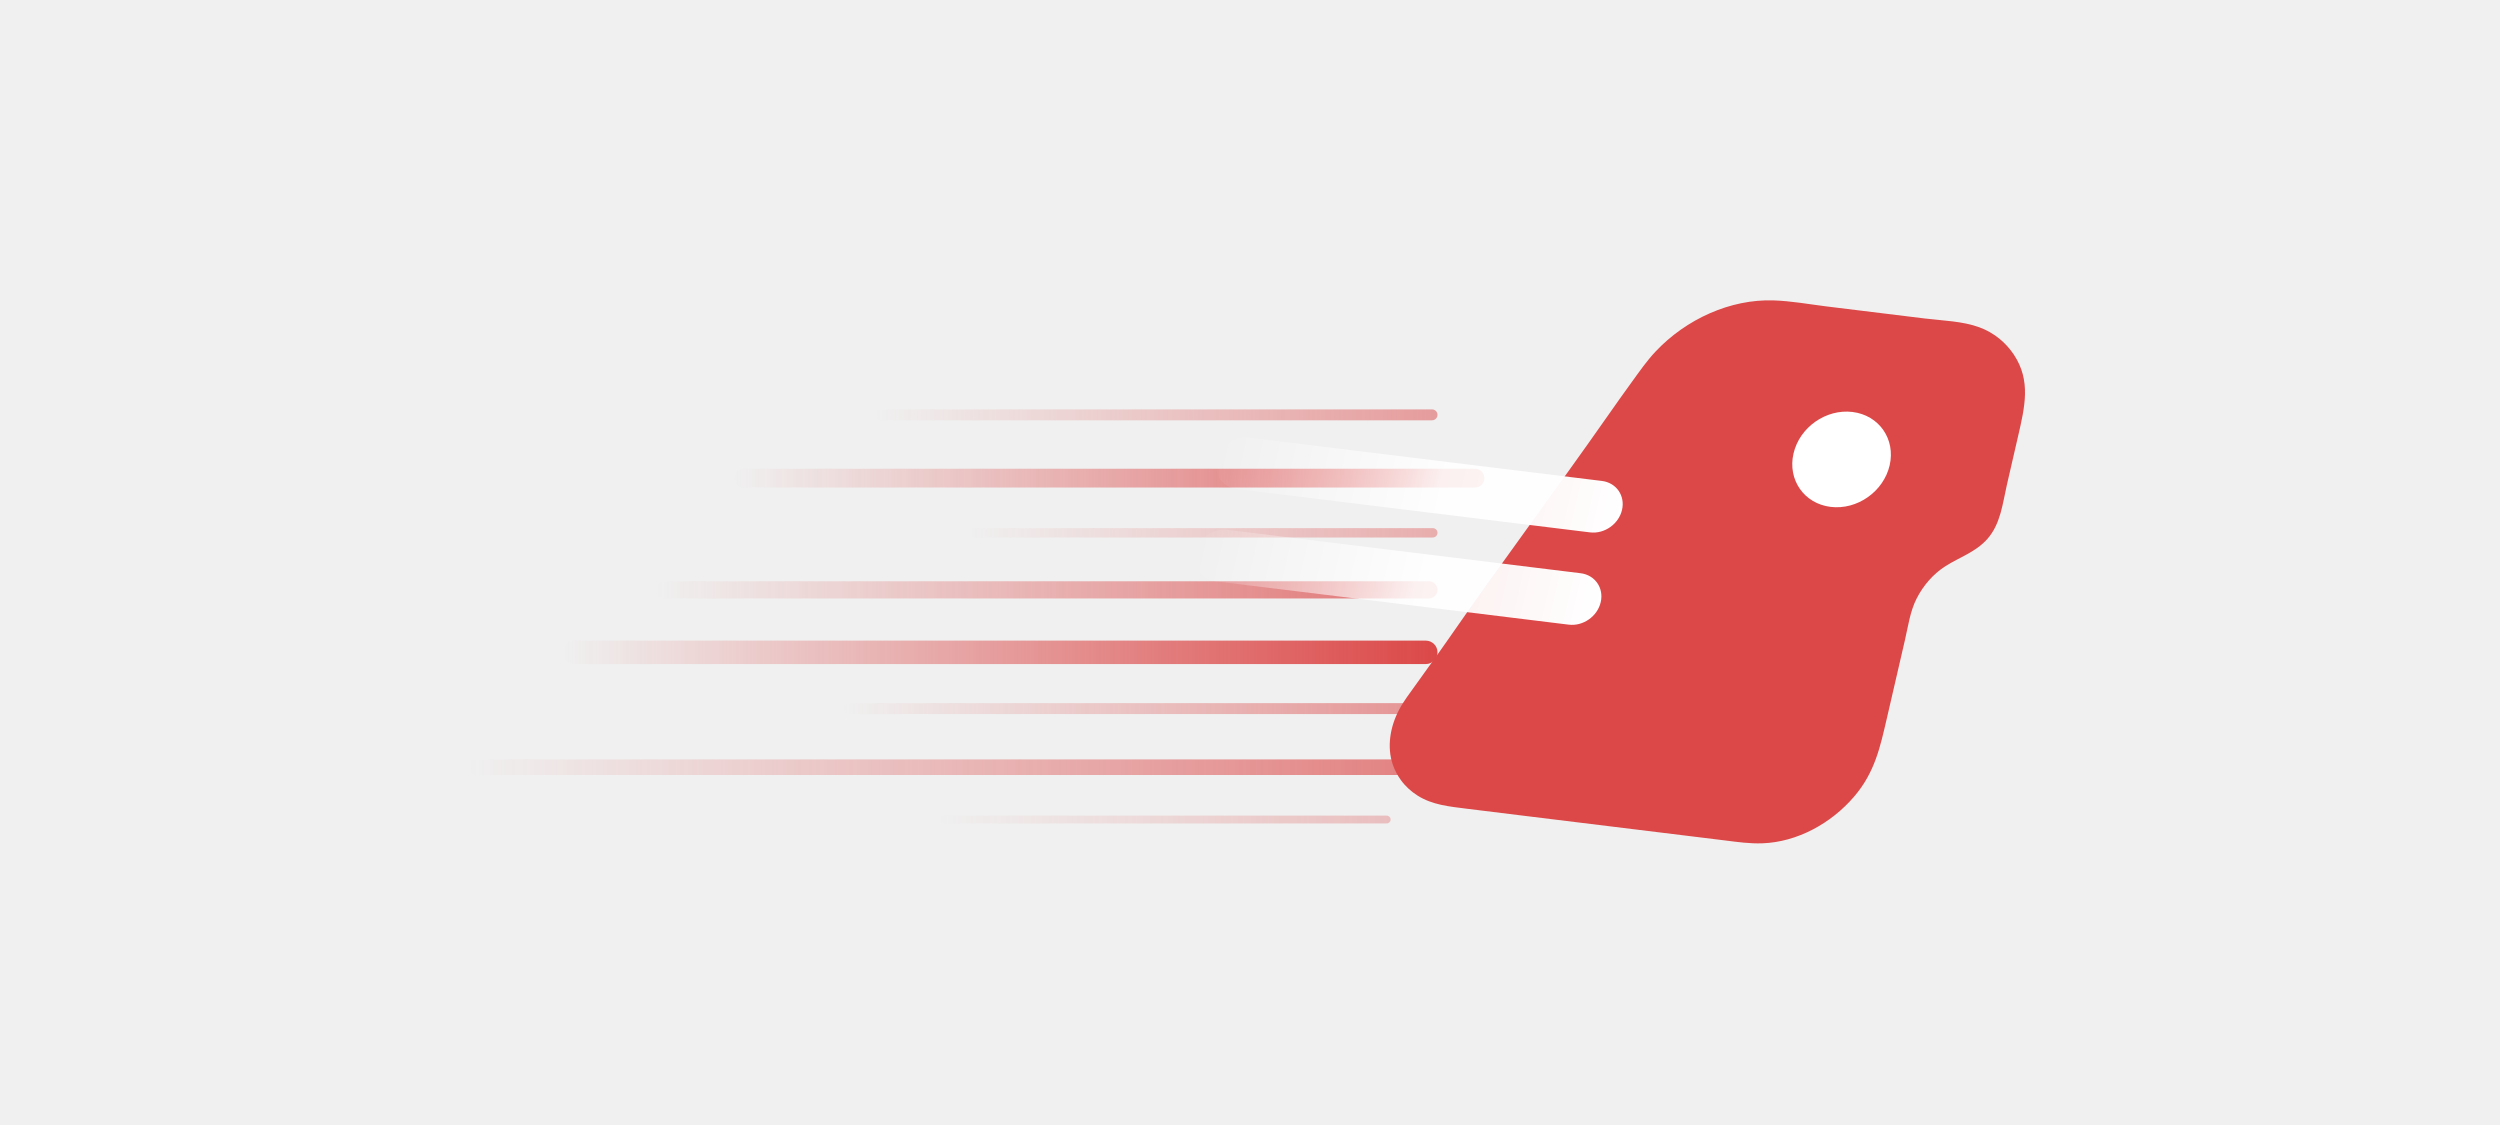
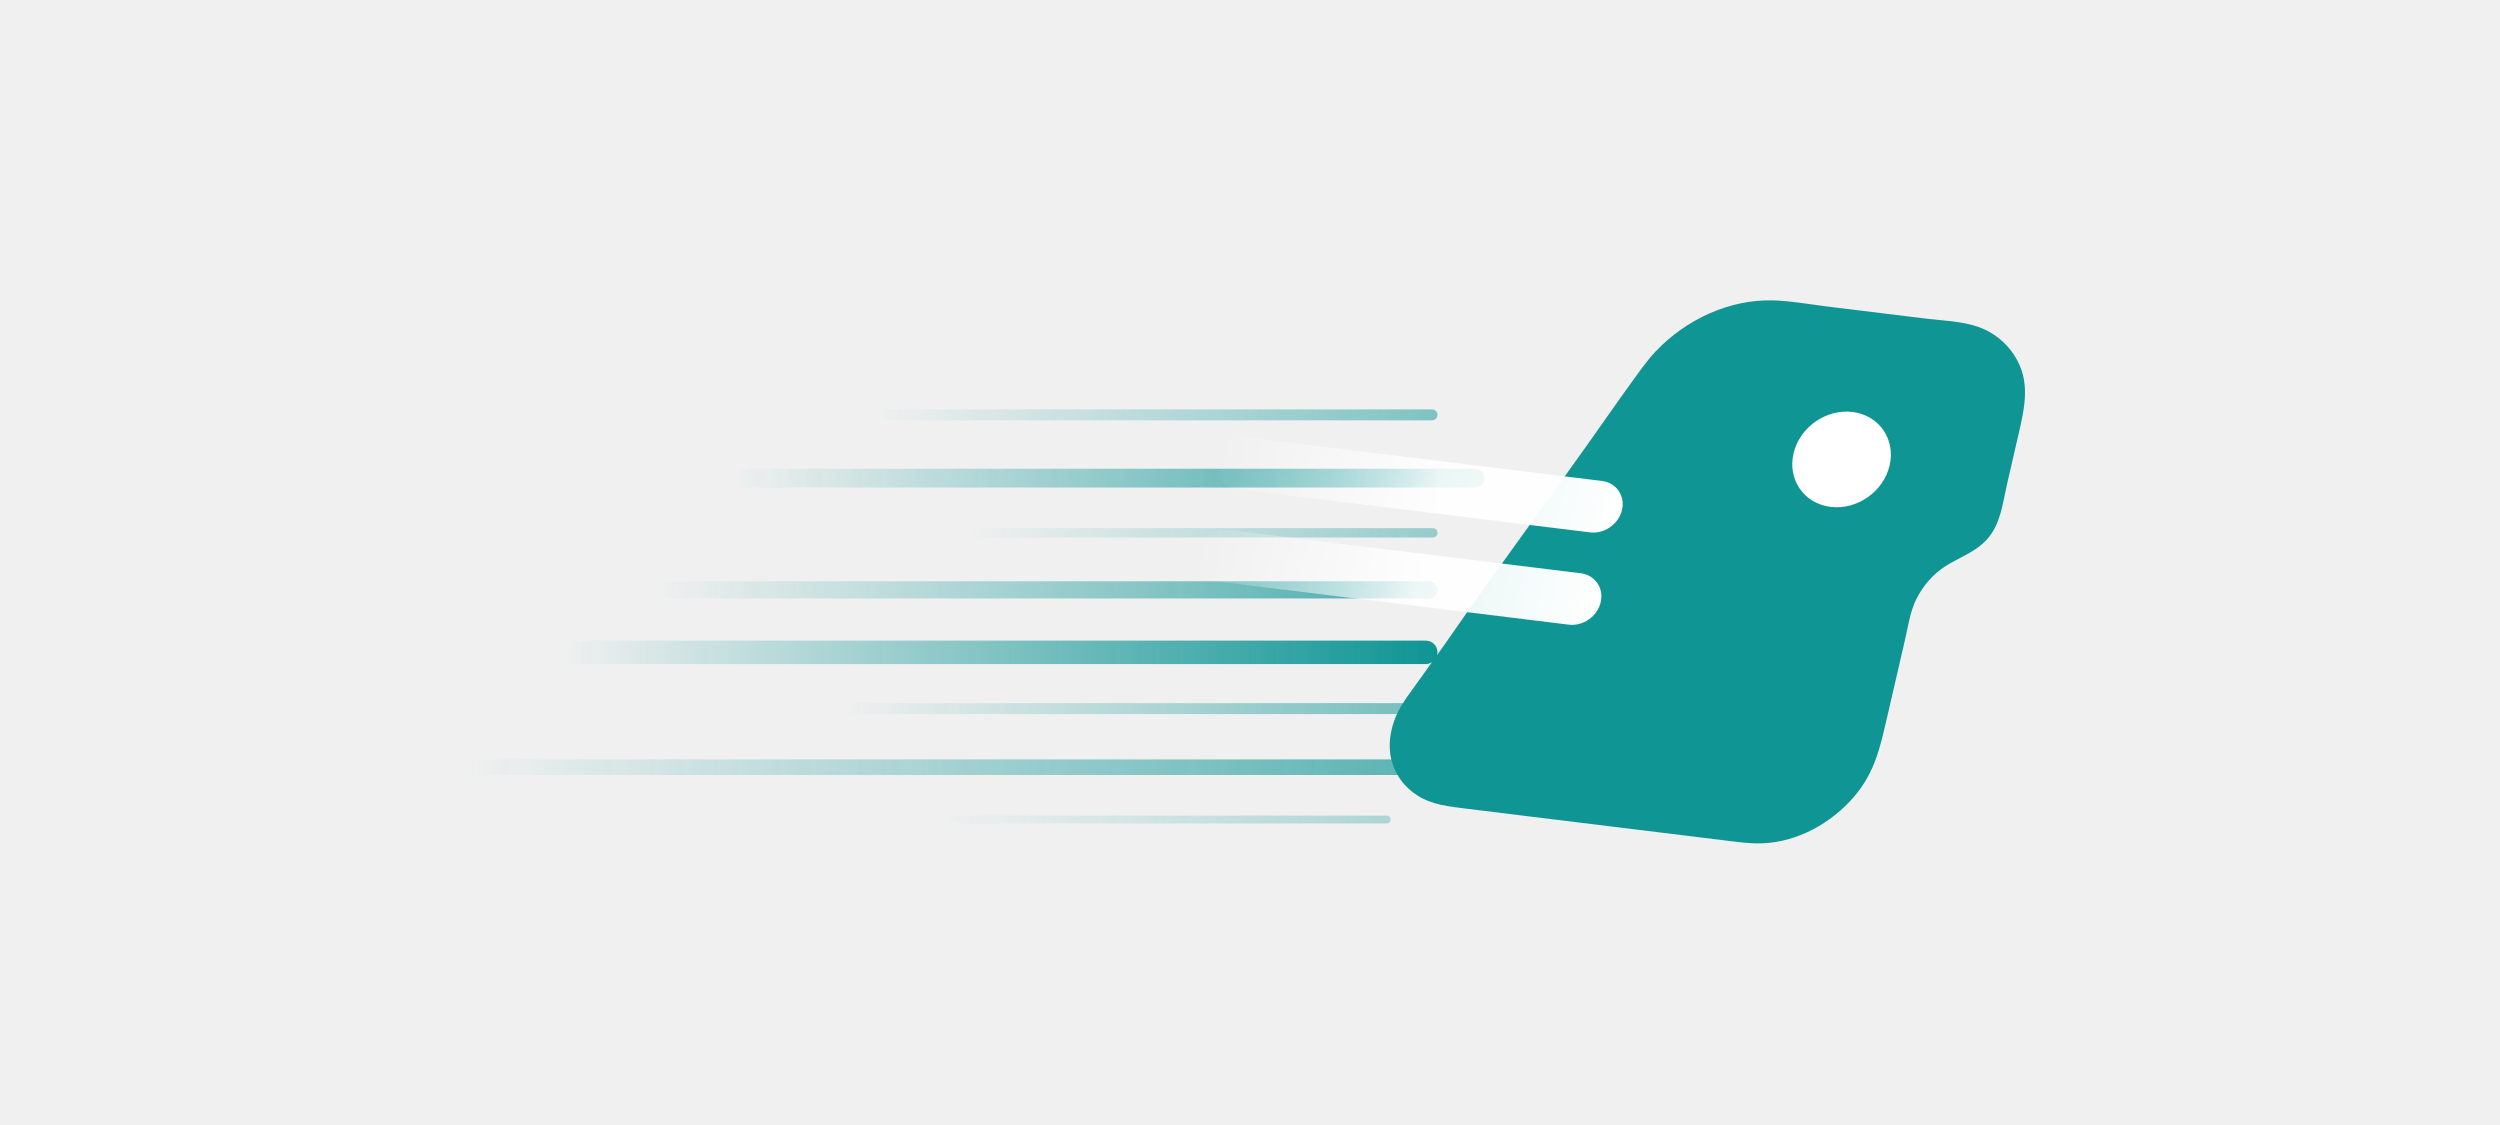
<svg xmlns="http://www.w3.org/2000/svg" width="1600" height="720" viewBox="0 0 1600 720">
  <defs>
    <linearGradient id="streak" x1="0" x2="1">
-       <stop offset="0" stop-color="#DC4848" stop-opacity="0" />
-       <stop offset="1" stop-color="#DC4848" stop-opacity="1" />
+       <stop offset="0" stop-color="#0E9594" stop-opacity="0" />
+       <stop offset="1" stop-color="#0E9594" stop-opacity="1" />
    </linearGradient>
    <linearGradient id="tail" x1="0" x2="1">
      <stop offset="0" stop-color="#FFFFFF" stop-opacity="0" />
      <stop offset="0.55" stop-color="#FFFFFF" stop-opacity="0.9" />
      <stop offset="1" stop-color="#FFFFFF" />
    </linearGradient>
  </defs>
  <g fill="url(#streak)">
    <rect x="560" y="262" width="360" height="7" rx="3.5" opacity="0.5" />
    <rect x="470" y="300" width="480" height="12" rx="6" opacity="0.85" />
    <rect x="620" y="338" width="300" height="6" rx="3" opacity="0.4" />
    <rect x="420" y="372" width="500" height="11" rx="5.5" opacity="0.75" />
    <rect x="360" y="410" width="560" height="15" rx="7.5" />
    <rect x="540" y="450" width="370" height="7" rx="3.5" opacity="0.55" />
    <rect x="300" y="486" width="600" height="10" rx="5" opacity="0.65" />
    <rect x="600" y="522" width="290" height="5" rx="2.5" opacity="0.3" />
  </g>
  <g transform="translate(905 175) scale(0.40)">
    <g transform="rotate(7 576 576) skewX(-6)">
-       <path d="M528.29 273.2C548.8 271.37 569.86 272.61 590.44 272.64C629.14 272.69 667.85 272.71 706.55 272.64C727.82 272.6 750.54 270.36 771.44 275.05C789.3 279.07 805.65 288.52 818.39 301.62C844.93 328.91 844.71 359.51 844.68 395.04C844.67 413.92 844.7 432.8 844.72 451.68C844.74 472.97 847.97 496.97 836.57 516.09C826.72 532.61 809.86 540.54 795.92 552.84C783.89 563.46 775.6 578.06 771.46 593.44C767.14 609.49 768.96 626.84 768.91 643.3C768.81 673.83 768.93 704.35 768.89 734.87C768.84 768.68 769.48 798.5 752.17 829.1C732.76 863.39 698.59 889.24 659.29 895.52C644.91 897.83 630.46 897.53 615.93 897.49C601.77 897.44 587.61 897.49 573.45 897.49C510.84 897.5 448.22 897.55 385.6 897.51C360.75 897.49 335.89 897.57 311.03 897.48C290.38 897.41 270.66 897.96 251.38 889.42C242.92 885.68 234.73 880.41 228.05 874.01C222.85 869.01 218.26 863.52 214.57 857.31C203.24 838.24 201.46 815.22 207.28 793.99C210.23 783.22 215.34 773.24 219.8 763.06C228.03 744.28 236.79 725.71 244.84 706.86C284.7 613.53 328.38 521.83 368.68 428.68C374.93 414.22 381.29 399.81 387.83 385.48C393.62 372.79 398.95 360.25 406.47 348.43C433.09 306.63 478.76 277.61 528.29 273.2ZM641.57 401.5C635.74 402.46 630.27 404.64 625.17 407.59C588.37 428.85 596.51 483.86 636.73 495.48C642.4 497.11 648.54 497.82 654.41 497.07C696.09 491.79 712.83 438 679.33 411.43C674.35 407.48 668.54 404.54 662.44 402.76C655.79 400.82 648.43 400.38 641.57 401.5Z" transform="matrix(1.36713 0 0 1.38892 -207.1105 -332.2376)" fill="#DC4848" fill-rule="evenodd" />
+       <path d="M528.29 273.2C548.8 271.37 569.86 272.61 590.44 272.64C629.14 272.69 667.85 272.71 706.55 272.64C727.82 272.6 750.54 270.36 771.44 275.05C789.3 279.07 805.65 288.52 818.39 301.62C844.93 328.91 844.71 359.51 844.68 395.04C844.67 413.92 844.7 432.8 844.72 451.68C844.74 472.97 847.97 496.97 836.57 516.09C826.72 532.61 809.86 540.54 795.92 552.84C783.89 563.46 775.6 578.06 771.46 593.44C767.14 609.49 768.96 626.84 768.91 643.3C768.81 673.83 768.93 704.35 768.89 734.87C768.84 768.68 769.48 798.5 752.17 829.1C732.76 863.39 698.59 889.24 659.29 895.52C644.91 897.83 630.46 897.53 615.93 897.49C601.77 897.44 587.61 897.49 573.45 897.49C510.84 897.5 448.22 897.55 385.6 897.51C360.75 897.49 335.89 897.57 311.03 897.48C290.38 897.41 270.66 897.96 251.38 889.42C242.92 885.68 234.73 880.41 228.05 874.01C222.85 869.01 218.26 863.52 214.57 857.31C203.24 838.24 201.46 815.22 207.28 793.99C210.23 783.22 215.34 773.24 219.8 763.06C228.03 744.28 236.79 725.71 244.84 706.86C284.7 613.53 328.38 521.83 368.68 428.68C374.93 414.22 381.29 399.81 387.83 385.48C393.62 372.79 398.95 360.25 406.47 348.43C433.09 306.63 478.76 277.61 528.29 273.2ZM641.57 401.5C635.74 402.46 630.27 404.64 625.17 407.59C588.37 428.85 596.51 483.86 636.73 495.48C642.4 497.11 648.54 497.82 654.41 497.07C696.09 491.79 712.83 438 679.33 411.43C674.35 407.48 668.54 404.54 662.44 402.76C655.79 400.82 648.43 400.38 641.57 401.5Z" transform="matrix(1.36713 0 0 1.38892 -207.1105 -332.2376)" fill="#0E9594" fill-rule="evenodd" />
      <rect x="-300" y="367.4" width="653.5" height="84" rx="42" fill="url(#tail)" />
      <rect x="-300" y="518.1" width="653.5" height="84" rx="42" fill="url(#tail)" />
      <ellipse cx="680.635" cy="292.063" rx="88.889" ry="93.122" transform="matrix(0.87187 0 0 0.83224 85.97756 43.43192)" fill="#FFFFFF" />
    </g>
  </g>
</svg>
